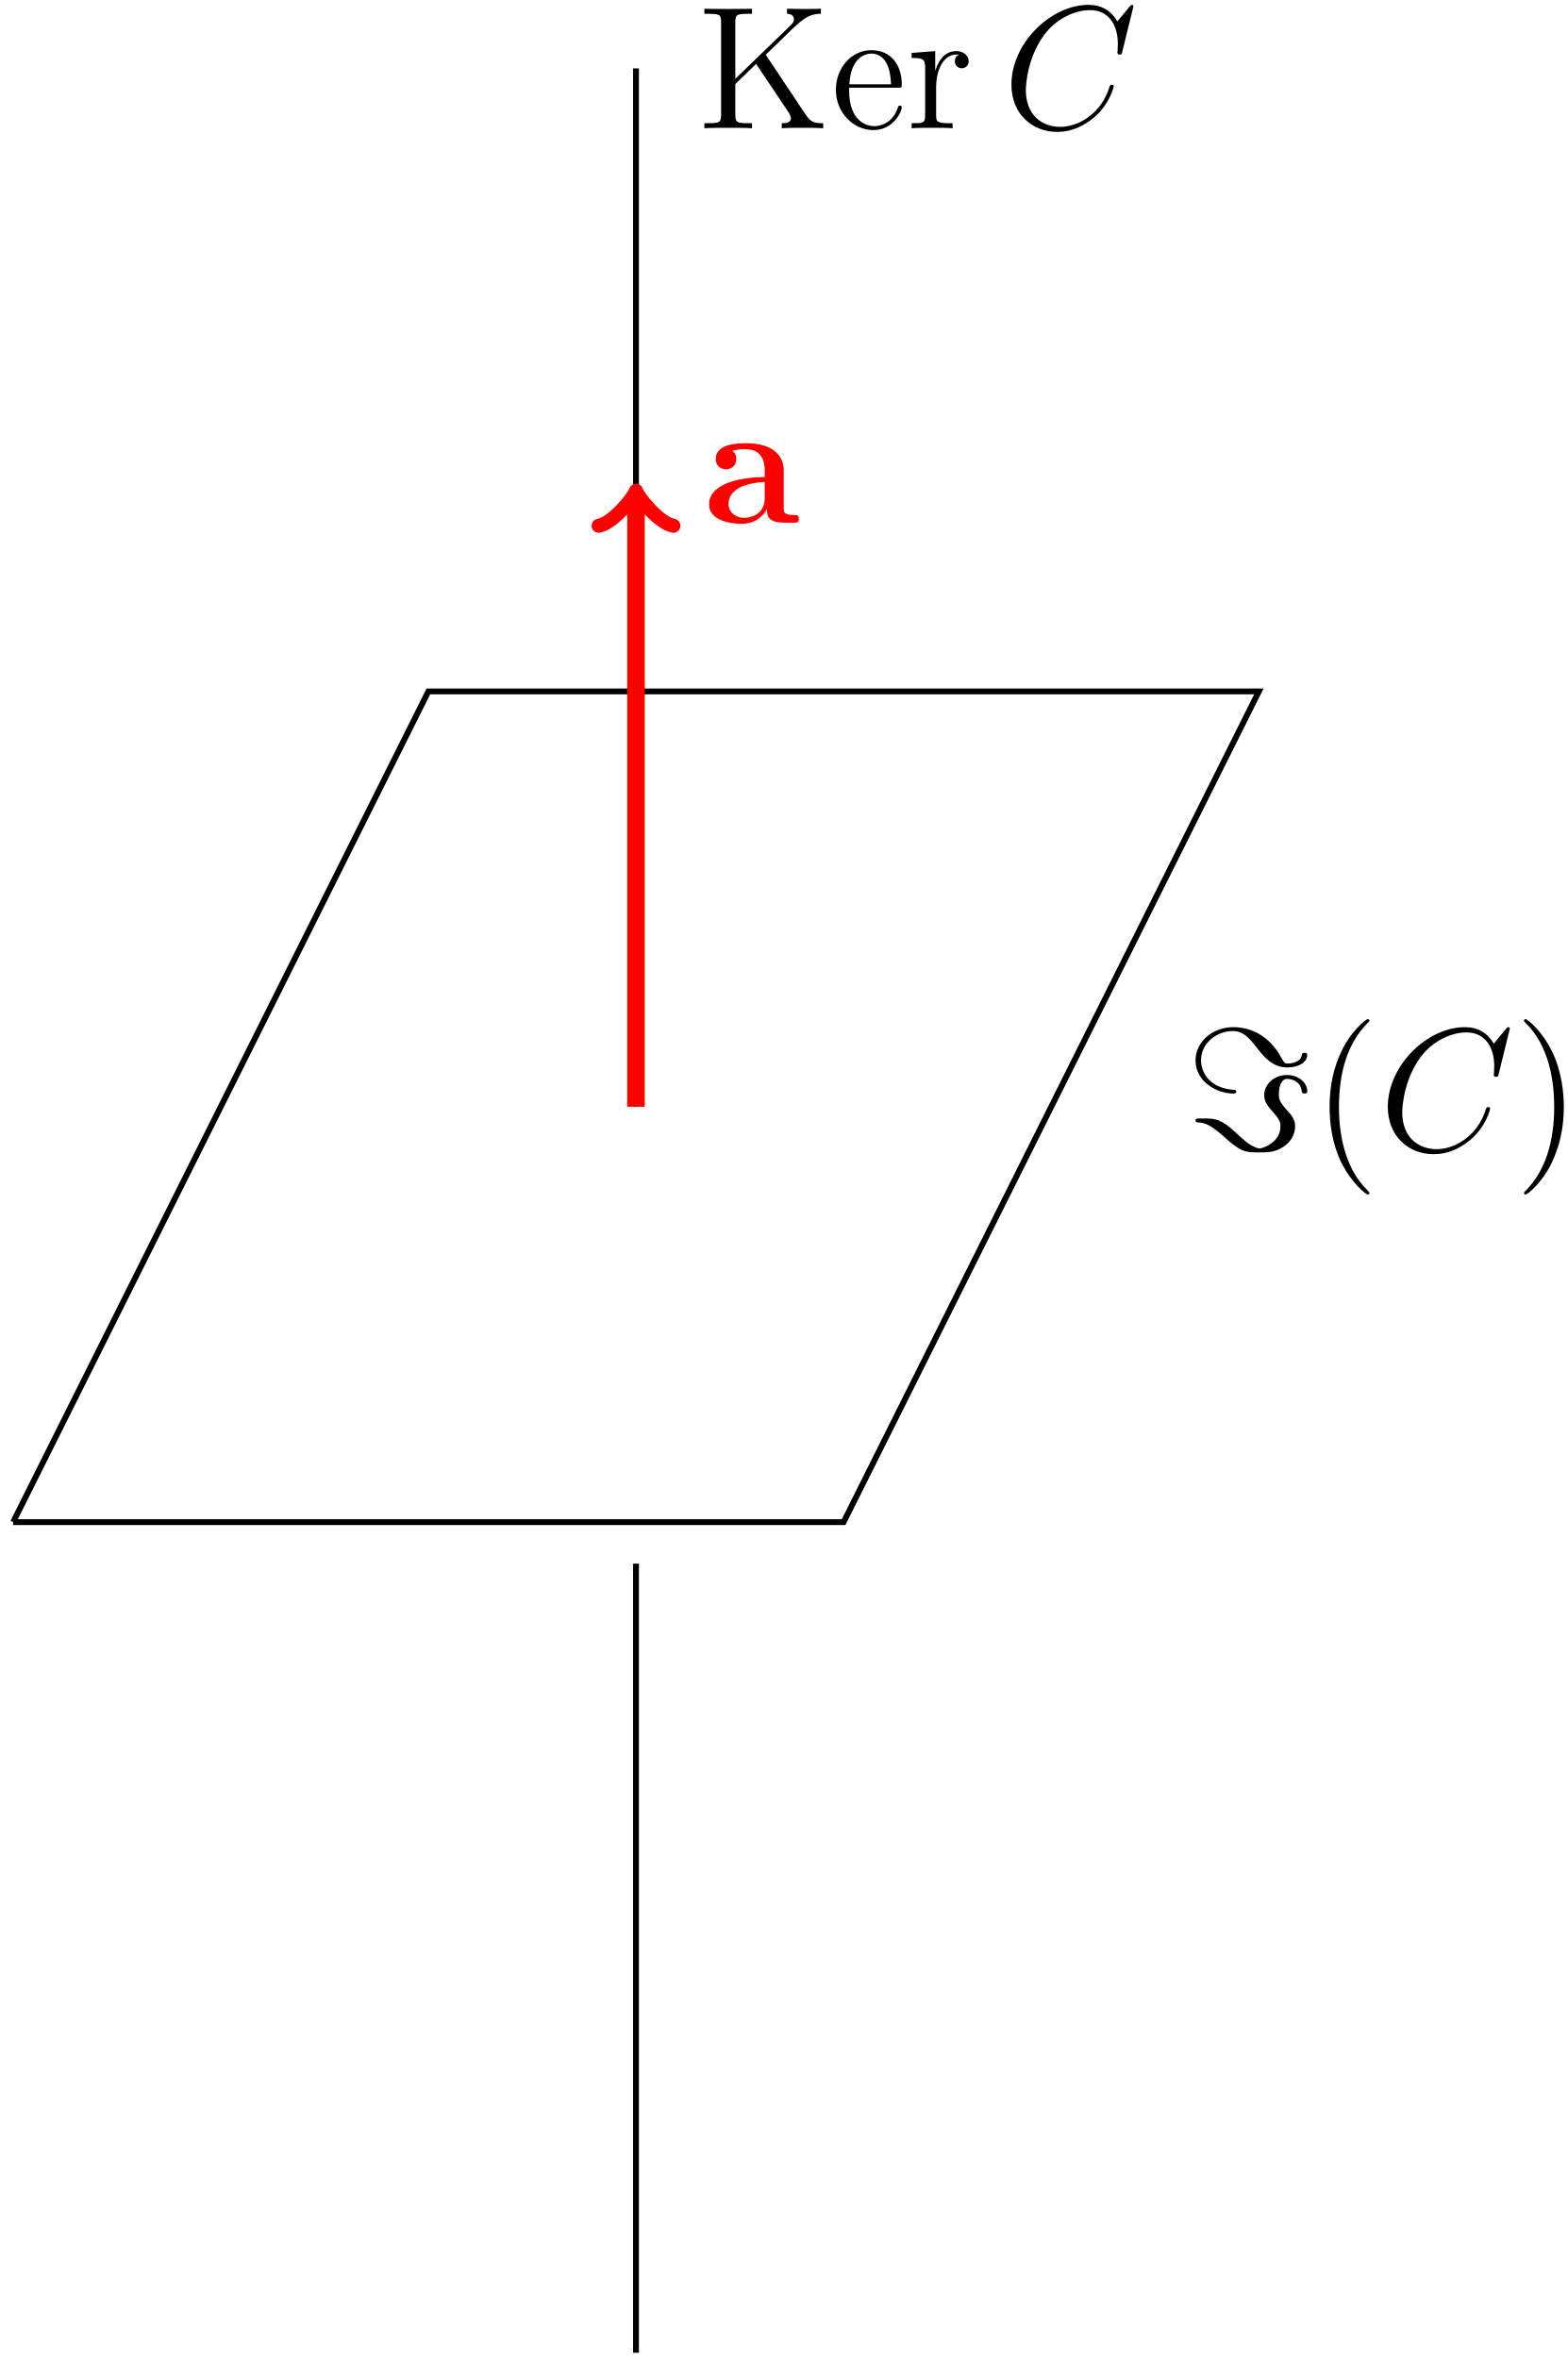
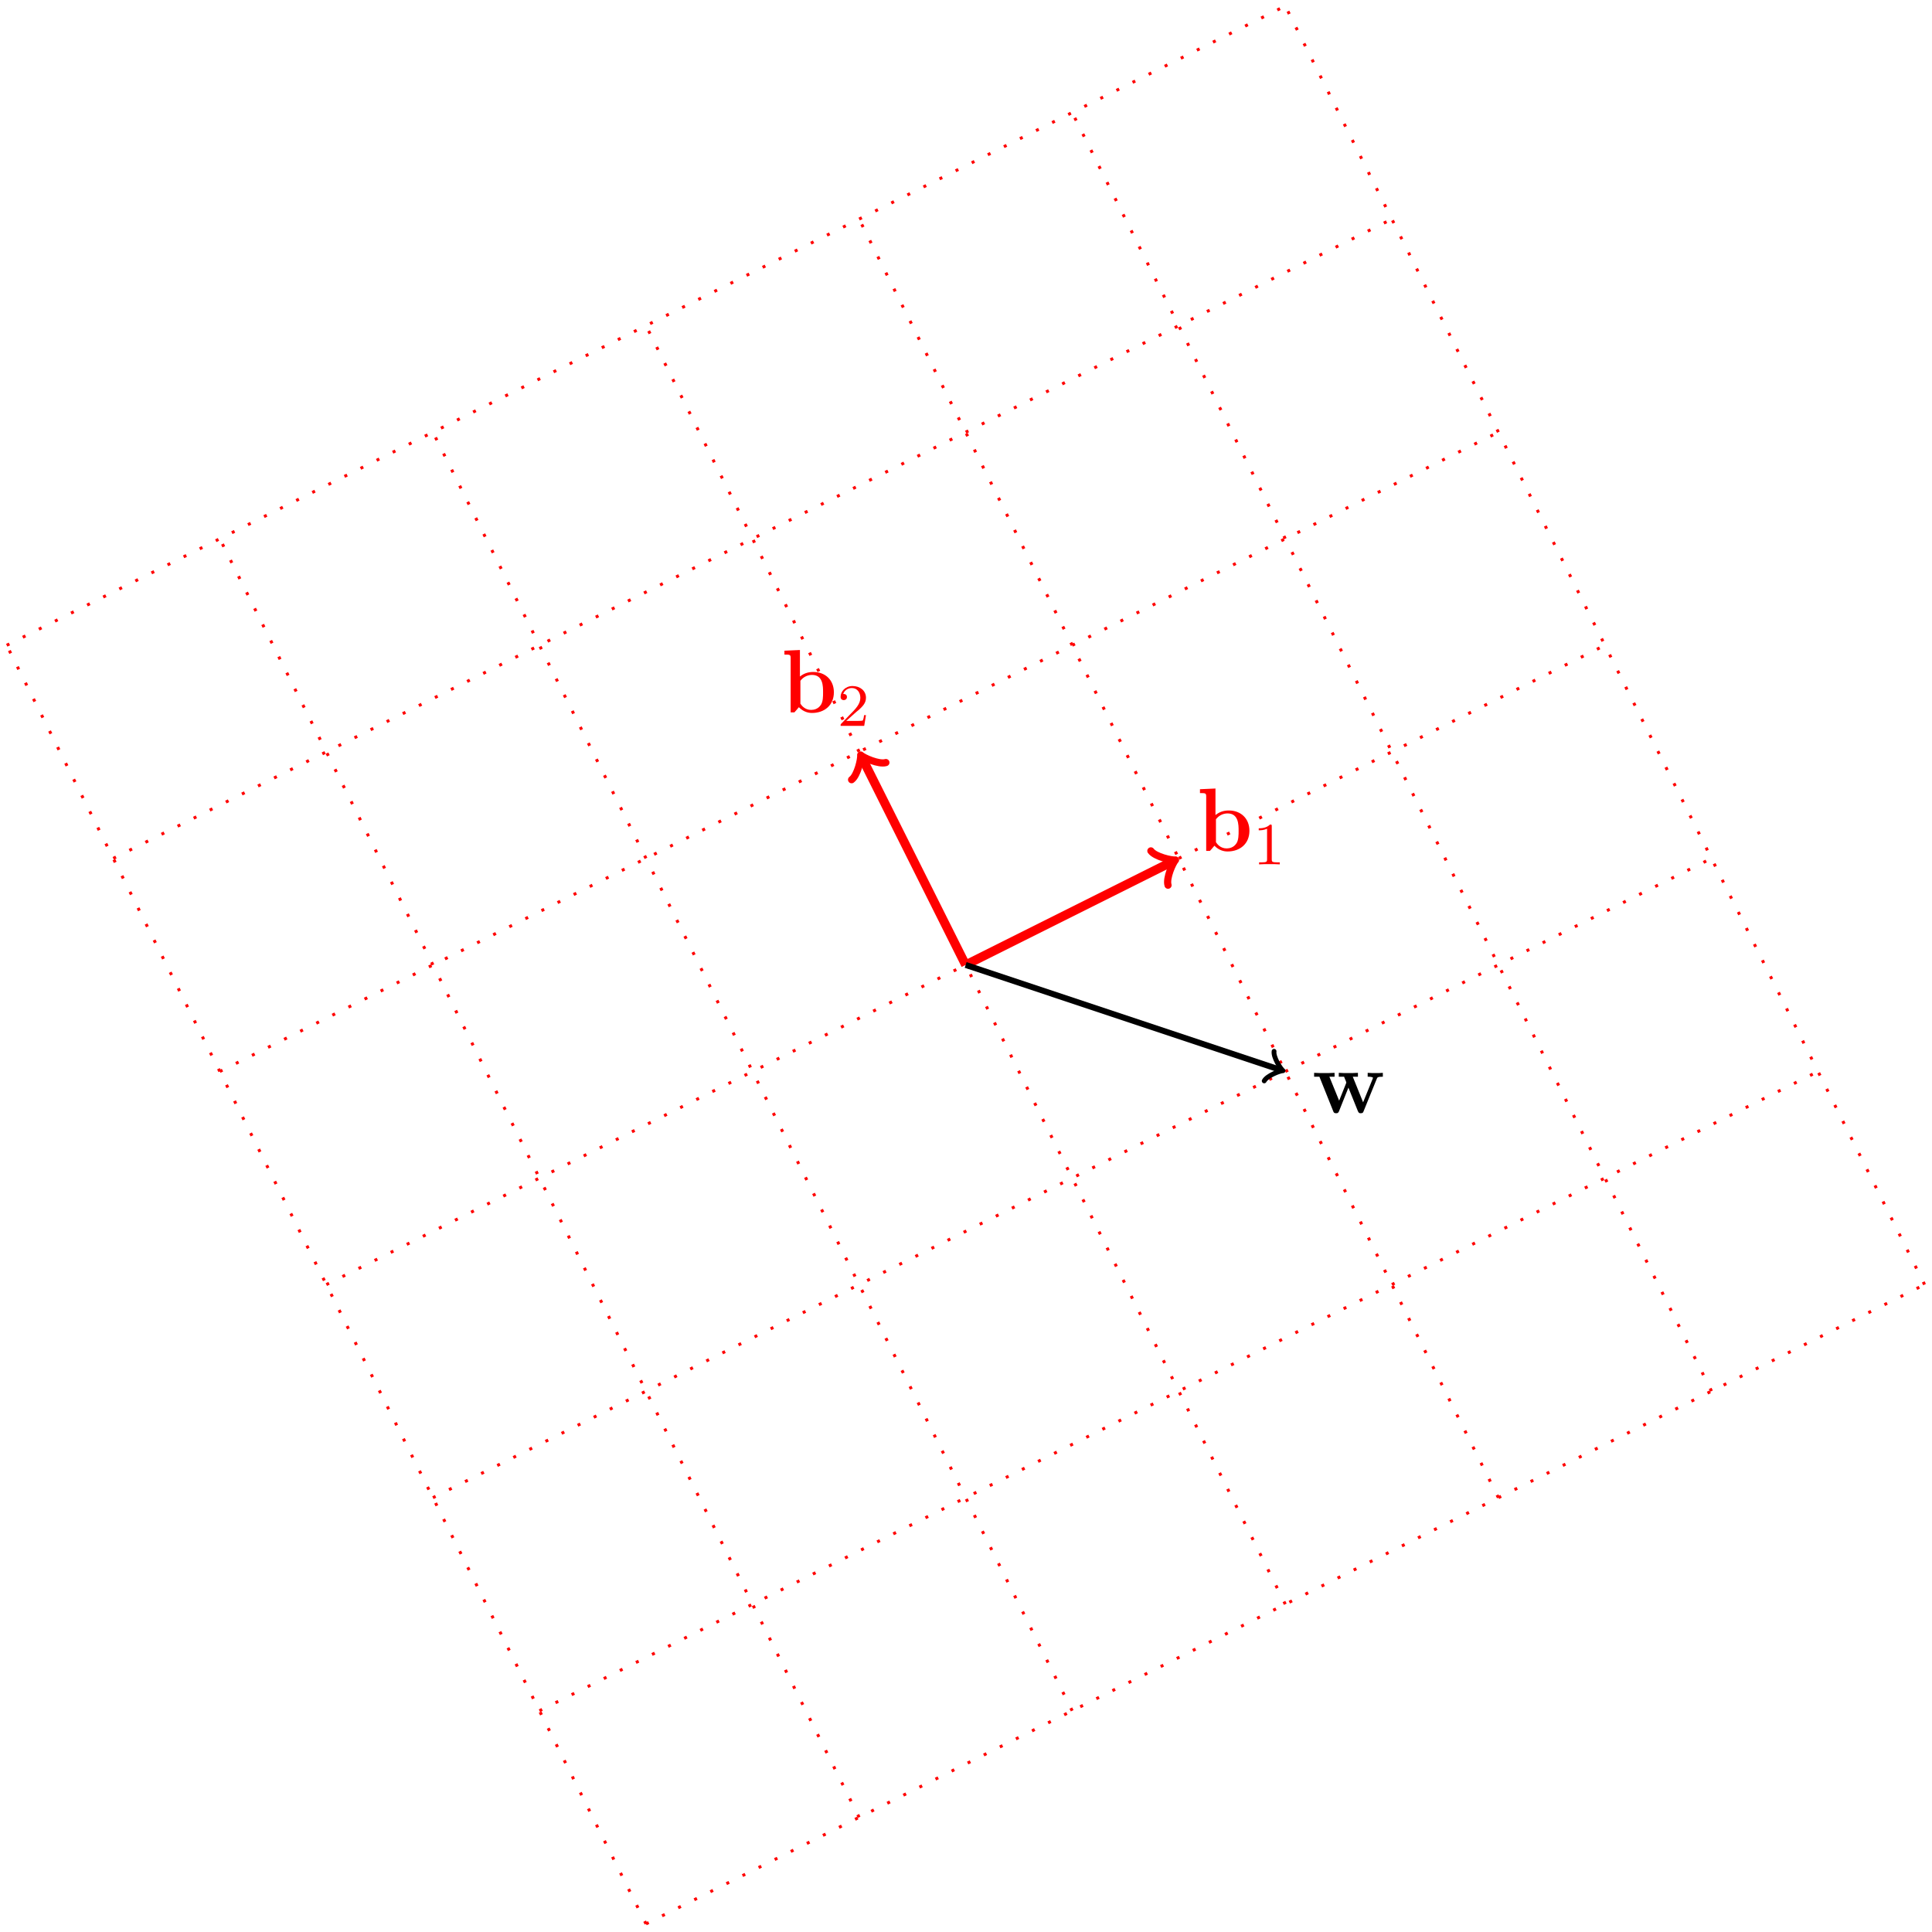
- <svg xmlns="http://www.w3.org/2000/svg" xmlns:xlink="http://www.w3.org/1999/xlink" width="107pt" height="161pt" viewBox="0 0 107 161" version="1.1">
+ <svg xmlns="http://www.w3.org/2000/svg" xmlns:xlink="http://www.w3.org/1999/xlink" width="257pt" height="257pt" viewBox="0 0 257 257" version="1.1">
  <defs>
    <g>
      <symbol overflow="visible" id="glyph0-0">
        <path style="stroke:none;" d="" />
      </symbol>
      <symbol overflow="visible" id="glyph0-1">
-         <path style="stroke:none;" d="M 4.672 -5.016 C 4.859 -5.203 5.312 -5.641 5.516 -5.828 C 7.156 -7.453 7.5 -7.797 8.438 -7.812 L 8.438 -8.156 C 8.094 -8.141 7.953 -8.141 7.406 -8.141 C 7.094 -8.141 6.391 -8.141 6.125 -8.156 L 6.125 -7.812 C 6.375 -7.812 6.594 -7.703 6.594 -7.438 C 6.594 -7.25 6.5 -7.141 6.234 -6.891 L 2.594 -3.375 L 2.594 -7.234 C 2.594 -7.812 2.719 -7.812 3.734 -7.812 L 3.734 -8.156 C 3.438 -8.141 2.469 -8.141 2.109 -8.141 C 1.75 -8.141 0.781 -8.141 0.484 -8.156 L 0.484 -7.812 C 1.5 -7.812 1.625 -7.812 1.625 -7.234 L 1.625 -0.938 C 1.625 -0.344 1.5 -0.344 0.484 -0.344 L 0.484 0 C 0.781 -0.031 1.75 -0.031 2.109 -0.031 C 2.469 -0.031 3.438 -0.031 3.734 0 L 3.734 -0.344 C 2.719 -0.344 2.594 -0.344 2.594 -0.938 L 2.594 -3.016 L 4.016 -4.391 L 6.234 -1.078 C 6.281 -1 6.328 -0.922 6.344 -0.859 C 6.375 -0.812 6.391 -0.75 6.391 -0.688 C 6.391 -0.344 5.953 -0.344 5.766 -0.344 L 5.766 0 C 6.047 -0.031 6.922 -0.031 7.266 -0.031 C 7.578 -0.031 8.172 -0.031 8.594 0 L 8.594 -0.344 C 7.953 -0.344 7.75 -0.406 7.359 -0.984 Z M 4.672 -5.016 " />
+         <path style="stroke:none;" d="M 2.484 -8.297 L 0.422 -8.203 L 0.422 -7.688 C 1.156 -7.688 1.25 -7.688 1.25 -7.219 L 1.25 0 L 1.75 0 C 1.953 -0.234 2.156 -0.453 2.344 -0.688 C 2.953 -0.062 3.609 0.078 4.094 0.078 C 5.734 0.078 7 -0.938 7 -2.672 C 7 -4.297 5.875 -5.375 4.25 -5.375 C 3.531 -5.375 2.969 -5.156 2.484 -4.766 Z M 2.547 -4.203 C 2.969 -4.766 3.578 -4.984 4.094 -4.984 C 5.562 -4.984 5.562 -3.469 5.562 -2.672 C 5.562 -2.141 5.562 -1.453 5.281 -1.016 C 4.906 -0.438 4.344 -0.328 3.969 -0.328 C 3.156 -0.328 2.719 -0.891 2.547 -1.156 Z M 2.547 -4.203 " />
      </symbol>
      <symbol overflow="visible" id="glyph0-2">
-         <path style="stroke:none;" d="M 4.578 -2.766 C 4.844 -2.766 4.859 -2.766 4.859 -3 C 4.859 -4.203 4.219 -5.328 2.766 -5.328 C 1.406 -5.328 0.359 -4.094 0.359 -2.625 C 0.359 -1.047 1.578 0.125 2.906 0.125 C 4.328 0.125 4.859 -1.172 4.859 -1.422 C 4.859 -1.5 4.812 -1.547 4.734 -1.547 C 4.641 -1.547 4.609 -1.484 4.594 -1.422 C 4.281 -0.422 3.484 -0.141 2.969 -0.141 C 2.469 -0.141 1.266 -0.484 1.266 -2.547 L 1.266 -2.766 Z M 1.281 -3 C 1.375 -4.875 2.422 -5.094 2.766 -5.094 C 4.047 -5.094 4.109 -3.406 4.125 -3 Z M 1.281 -3 " />
-       </symbol>
-       <symbol overflow="visible" id="glyph0-3">
-         <path style="stroke:none;" d="M 2 -2.781 C 2 -3.938 2.469 -5.031 3.391 -5.031 C 3.484 -5.031 3.516 -5.031 3.562 -5.016 C 3.469 -4.969 3.281 -4.906 3.281 -4.578 C 3.281 -4.234 3.547 -4.094 3.734 -4.094 C 3.984 -4.094 4.219 -4.25 4.219 -4.578 C 4.219 -4.938 3.891 -5.266 3.375 -5.266 C 2.359 -5.266 2.016 -4.172 1.953 -3.938 L 1.938 -3.938 L 1.938 -5.266 L 0.328 -5.141 L 0.328 -4.797 C 1.141 -4.797 1.25 -4.703 1.25 -4.125 L 1.25 -0.891 C 1.25 -0.344 1.109 -0.344 0.328 -0.344 L 0.328 0 C 0.672 -0.031 1.328 -0.031 1.688 -0.031 C 2.016 -0.031 2.859 -0.031 3.125 0 L 3.125 -0.344 L 2.891 -0.344 C 2.016 -0.344 2 -0.484 2 -0.906 Z M 2 -2.781 " />
-       </symbol>
-       <symbol overflow="visible" id="glyph0-4">
-         <path style="stroke:none;" d="M 3.891 2.906 C 3.891 2.875 3.891 2.844 3.688 2.641 C 2.484 1.438 1.812 -0.531 1.812 -2.969 C 1.812 -5.297 2.375 -7.297 3.766 -8.703 C 3.891 -8.812 3.891 -8.828 3.891 -8.875 C 3.891 -8.938 3.828 -8.969 3.781 -8.969 C 3.625 -8.969 2.641 -8.109 2.062 -6.938 C 1.453 -5.719 1.172 -4.453 1.172 -2.969 C 1.172 -1.906 1.344 -0.484 1.953 0.781 C 2.672 2.219 3.641 3 3.781 3 C 3.828 3 3.891 2.969 3.891 2.906 Z M 3.891 2.906 " />
-       </symbol>
-       <symbol overflow="visible" id="glyph0-5">
-         <path style="stroke:none;" d="M 3.375 -2.969 C 3.375 -3.891 3.25 -5.359 2.578 -6.75 C 1.875 -8.188 0.891 -8.969 0.766 -8.969 C 0.719 -8.969 0.656 -8.938 0.656 -8.875 C 0.656 -8.828 0.656 -8.812 0.859 -8.609 C 2.062 -7.406 2.719 -5.422 2.719 -2.984 C 2.719 -0.672 2.156 1.328 0.781 2.734 C 0.656 2.844 0.656 2.875 0.656 2.906 C 0.656 2.969 0.719 3 0.766 3 C 0.922 3 1.906 2.141 2.484 0.969 C 3.094 -0.25 3.375 -1.547 3.375 -2.969 Z M 3.375 -2.969 " />
+         <path style="stroke:none;" d="M 8.609 -4.5 C 8.688 -4.703 8.719 -4.797 9.422 -4.797 L 9.422 -5.312 C 9.078 -5.281 8.922 -5.281 8.484 -5.281 C 8 -5.281 7.844 -5.281 7.406 -5.312 L 7.406 -4.797 C 7.516 -4.797 8.109 -4.797 8.109 -4.641 C 8.109 -4.625 8.109 -4.609 8.062 -4.5 L 6.797 -1.391 L 5.422 -4.797 L 6.109 -4.797 L 6.109 -5.312 C 5.828 -5.281 5.109 -5.281 4.797 -5.281 C 4.188 -5.281 4.156 -5.281 3.562 -5.312 L 3.562 -4.797 L 4.266 -4.797 C 4.297 -4.703 4.359 -4.547 4.406 -4.438 C 4.453 -4.359 4.562 -4.078 4.562 -4.016 C 4.562 -4 4.531 -3.906 4.516 -3.875 L 3.609 -1.609 L 2.312 -4.797 L 3 -4.797 L 3 -5.312 C 2.719 -5.281 1.906 -5.281 1.594 -5.281 C 1.203 -5.281 0.641 -5.281 0.281 -5.312 L 0.281 -4.797 L 0.984 -4.797 L 2.812 -0.234 C 2.891 -0.031 2.938 0.062 3.203 0.062 C 3.328 0.062 3.484 0.062 3.578 -0.172 L 4.844 -3.344 L 6.109 -0.203 C 6.219 0.062 6.344 0.062 6.484 0.062 C 6.75 0.062 6.797 -0.016 6.875 -0.234 Z M 8.609 -4.5 " />
      </symbol>
      <symbol overflow="visible" id="glyph1-0">
        <path style="stroke:none;" d="" />
      </symbol>
      <symbol overflow="visible" id="glyph1-1">
-         <path style="stroke:none;" d="M 8.922 -8.312 C 8.922 -8.422 8.844 -8.422 8.828 -8.422 C 8.797 -8.422 8.75 -8.422 8.656 -8.297 L 7.828 -7.297 C 7.406 -8.016 6.75 -8.422 5.859 -8.422 C 3.281 -8.422 0.594 -5.797 0.594 -2.984 C 0.594 -0.984 2 0.25 3.734 0.25 C 4.703 0.25 5.531 -0.156 6.234 -0.734 C 7.266 -1.609 7.578 -2.766 7.578 -2.875 C 7.578 -2.969 7.484 -2.969 7.453 -2.969 C 7.344 -2.969 7.328 -2.906 7.297 -2.859 C 6.75 -0.984 5.141 -0.094 3.938 -0.094 C 2.672 -0.094 1.578 -0.906 1.578 -2.609 C 1.578 -2.984 1.703 -5.062 3.047 -6.641 C 3.703 -7.406 4.828 -8.062 5.969 -8.062 C 7.281 -8.062 7.859 -6.984 7.859 -5.766 C 7.859 -5.453 7.828 -5.188 7.828 -5.141 C 7.828 -5.031 7.953 -5.031 7.984 -5.031 C 8.109 -5.031 8.125 -5.047 8.172 -5.266 Z M 8.922 -8.312 " />
+         <path style="stroke:none;" d="M 2.5 -5.078 C 2.5 -5.297 2.484 -5.297 2.266 -5.297 C 1.938 -4.984 1.516 -4.797 0.766 -4.797 L 0.766 -4.531 C 0.984 -4.531 1.406 -4.531 1.875 -4.734 L 1.875 -0.656 C 1.875 -0.359 1.844 -0.266 1.094 -0.266 L 0.812 -0.266 L 0.812 0 C 1.141 -0.031 1.828 -0.031 2.188 -0.031 C 2.547 -0.031 3.234 -0.031 3.562 0 L 3.562 -0.266 L 3.281 -0.266 C 2.531 -0.266 2.5 -0.359 2.5 -0.656 Z M 2.5 -5.078 " />
      </symbol>
-       <symbol overflow="visible" id="glyph2-0">
-         <path style="stroke:none;" d="" />
-       </symbol>
-       <symbol overflow="visible" id="glyph2-1">
-         <path style="stroke:none;" d="M 3.438 -4.016 C 3.438 -4.094 3.359 -4.141 3.312 -4.141 C 1.5 -4.25 1.031 -5.453 1.031 -6.156 C 1.031 -7.344 2.109 -8.156 3.203 -8.156 C 3.891 -8.156 4.266 -7.734 4.781 -7.094 C 5.312 -6.406 5.891 -5.672 6.922 -5.672 C 7.75 -5.672 8.281 -6.062 8.281 -6.516 C 8.281 -6.672 8.156 -6.672 8.094 -6.672 C 7.938 -6.672 7.922 -6.609 7.906 -6.5 C 7.812 -5.938 6.969 -5.938 6.938 -5.938 C 6.781 -5.938 6.703 -5.969 6.516 -6.328 C 5.453 -8.312 3.75 -8.422 3.25 -8.422 C 1.812 -8.422 0.656 -7.422 0.656 -6.156 C 0.656 -4.688 2.125 -3.891 3.234 -3.891 C 3.297 -3.891 3.438 -3.891 3.438 -4.016 Z M 0.984 -2.188 C 0.766 -2.188 0.656 -2.188 0.656 -2.062 C 0.656 -2.031 0.656 -1.938 0.766 -1.922 C 1.188 -1.906 1.562 -1.859 2.5 -1.031 C 3.766 0.125 4.031 0.125 4.984 0.125 C 5.609 0.125 6.109 0.125 6.688 -0.281 C 7.109 -0.562 7.453 -1.047 7.453 -1.656 C 7.453 -2.078 7.297 -2.328 6.844 -2.812 C 6.391 -3.328 6.344 -3.531 6.344 -3.812 C 6.344 -4.328 6.484 -4.891 6.922 -4.891 C 6.938 -4.891 7.812 -4.891 7.906 -4.047 C 7.922 -3.984 7.938 -3.891 8.094 -3.891 C 8.25 -3.891 8.281 -3.953 8.281 -4.062 C 8.281 -4.578 7.75 -5.156 6.891 -5.156 C 6.031 -5.156 5.344 -4.531 5.344 -3.781 C 5.344 -3.297 5.625 -3 5.969 -2.594 C 6.422 -2.094 6.453 -1.906 6.453 -1.656 C 6.453 -0.531 5.219 -0.141 5.016 -0.141 C 4.938 -0.141 4.609 -0.234 4.219 -0.516 C 4 -0.672 3.672 -0.984 3.625 -1.016 C 2.75 -1.844 2.297 -2.188 1.453 -2.188 Z M 0.984 -2.188 " />
-       </symbol>
-       <symbol overflow="visible" id="glyph3-0">
-         <path style="stroke:none;" d="" />
-       </symbol>
-       <symbol overflow="visible" id="glyph3-1">
-         <path style="stroke:none;" d="M 5.5 -3.578 C 5.5 -4.672 4.625 -5.422 2.938 -5.422 C 2.266 -5.422 0.859 -5.359 0.859 -4.344 C 0.859 -3.844 1.25 -3.641 1.562 -3.641 C 1.922 -3.641 2.266 -3.891 2.266 -4.344 C 2.266 -4.562 2.188 -4.781 1.984 -4.906 C 2.375 -5.016 2.672 -5.016 2.891 -5.016 C 3.703 -5.016 4.203 -4.562 4.203 -3.578 L 4.203 -3.109 C 2.312 -3.109 0.406 -2.578 0.406 -1.25 C 0.406 -0.172 1.797 0.078 2.625 0.078 C 3.531 0.078 4.125 -0.438 4.359 -0.953 C 4.359 -0.516 4.359 0 5.562 0 L 6.188 0 C 6.438 0 6.531 0 6.531 -0.266 C 6.531 -0.516 6.422 -0.516 6.25 -0.516 C 5.5 -0.531 5.5 -0.719 5.5 -0.984 Z M 4.203 -1.656 C 4.203 -0.531 3.188 -0.328 2.812 -0.328 C 2.219 -0.328 1.734 -0.719 1.734 -1.266 C 1.734 -2.359 3.031 -2.719 4.203 -2.781 Z M 4.203 -1.656 " />
+       <symbol overflow="visible" id="glyph1-2">
+         <path style="stroke:none;" d="M 2.25 -1.625 C 2.375 -1.75 2.703 -2.016 2.844 -2.125 C 3.328 -2.578 3.797 -3.016 3.797 -3.734 C 3.797 -4.688 3 -5.297 2.016 -5.297 C 1.047 -5.297 0.422 -4.578 0.422 -3.859 C 0.422 -3.469 0.734 -3.422 0.844 -3.422 C 1.016 -3.422 1.266 -3.531 1.266 -3.844 C 1.266 -4.25 0.859 -4.25 0.766 -4.25 C 1 -4.844 1.531 -5.031 1.922 -5.031 C 2.656 -5.031 3.047 -4.406 3.047 -3.734 C 3.047 -2.906 2.469 -2.297 1.516 -1.344 L 0.516 -0.297 C 0.422 -0.219 0.422 -0.203 0.422 0 L 3.562 0 L 3.797 -1.422 L 3.547 -1.422 C 3.531 -1.266 3.469 -0.875 3.375 -0.719 C 3.328 -0.656 2.719 -0.656 2.594 -0.656 L 1.172 -0.656 Z M 2.25 -1.625 " />
      </symbol>
    </g>
  </defs>
  <g id="surface1">
-     <path style="fill:none;stroke-width:0.399;stroke-linecap:butt;stroke-linejoin:miter;stroke:rgb(0%,0%,0%);stroke-opacity:1;stroke-miterlimit:10;" d="M 0.001 -0.001 L 28.348 56.694 L 85.04 56.694 L 56.692 -0.001 L 0.001 -0.001 " transform="matrix(1,0,0,-1,0.894,103.882)" />
-     <path style="fill:none;stroke-width:0.399;stroke-linecap:butt;stroke-linejoin:miter;stroke:rgb(0%,0%,0%);stroke-opacity:1;stroke-miterlimit:10;" d="M 42.52 28.347 L 42.52 99.214 " transform="matrix(1,0,0,-1,0.894,103.882)" />
+     <path style="fill:none;stroke-width:0.399;stroke-linecap:butt;stroke-linejoin:miter;stroke:rgb(100%,0%,0%);stroke-opacity:1;stroke-dasharray:0.399,1.993;stroke-miterlimit:10;" d="M -42.519 -127.56 L 127.559 -42.521 " transform="matrix(1,0,0,-1,128.453,128.358)" />
+     <path style="fill:none;stroke-width:0.399;stroke-linecap:butt;stroke-linejoin:miter;stroke:rgb(100%,0%,0%);stroke-opacity:1;stroke-dasharray:0.399,1.993;stroke-miterlimit:10;" d="M -56.695 -99.212 L 113.387 -14.173 " transform="matrix(1,0,0,-1,128.453,128.358)" />
+     <path style="fill:none;stroke-width:0.399;stroke-linecap:butt;stroke-linejoin:miter;stroke:rgb(100%,0%,0%);stroke-opacity:1;stroke-dasharray:0.399,1.993;stroke-miterlimit:10;" d="M -70.867 -70.869 L 99.215 14.174 " transform="matrix(1,0,0,-1,128.453,128.358)" />
+     <path style="fill:none;stroke-width:0.399;stroke-linecap:butt;stroke-linejoin:miter;stroke:rgb(100%,0%,0%);stroke-opacity:1;stroke-dasharray:0.399,1.993;stroke-miterlimit:10;" d="M -85.039 -42.521 L 85.039 42.522 " transform="matrix(1,0,0,-1,128.453,128.358)" />
+     <path style="fill:none;stroke-width:0.399;stroke-linecap:butt;stroke-linejoin:miter;stroke:rgb(100%,0%,0%);stroke-opacity:1;stroke-dasharray:0.399,1.993;stroke-miterlimit:10;" d="M -99.215 -14.173 L 70.867 70.866 " transform="matrix(1,0,0,-1,128.453,128.358)" />
+     <path style="fill:none;stroke-width:0.399;stroke-linecap:butt;stroke-linejoin:miter;stroke:rgb(100%,0%,0%);stroke-opacity:1;stroke-dasharray:0.399,1.993;stroke-miterlimit:10;" d="M -113.387 14.174 L 56.695 99.213 " transform="matrix(1,0,0,-1,128.453,128.358)" />
+     <path style="fill:none;stroke-width:0.399;stroke-linecap:butt;stroke-linejoin:miter;stroke:rgb(100%,0%,0%);stroke-opacity:1;stroke-dasharray:0.399,1.993;stroke-miterlimit:10;" d="M -127.562 42.522 L 42.52 127.561 " transform="matrix(1,0,0,-1,128.453,128.358)" />
+     <path style="fill:none;stroke-width:0.399;stroke-linecap:butt;stroke-linejoin:miter;stroke:rgb(100%,0%,0%);stroke-opacity:1;stroke-dasharray:0.399,1.993;stroke-miterlimit:10;" d="M -42.519 -127.56 L -127.562 42.522 " transform="matrix(1,0,0,-1,128.453,128.358)" />
+     <path style="fill:none;stroke-width:0.399;stroke-linecap:butt;stroke-linejoin:miter;stroke:rgb(100%,0%,0%);stroke-opacity:1;stroke-dasharray:0.399,1.993;stroke-miterlimit:10;" d="M -14.172 -113.388 L -99.215 56.694 " transform="matrix(1,0,0,-1,128.453,128.358)" />
+     <path style="fill:none;stroke-width:0.399;stroke-linecap:butt;stroke-linejoin:miter;stroke:rgb(100%,0%,0%);stroke-opacity:1;stroke-dasharray:0.399,1.993;stroke-miterlimit:10;" d="M 14.172 -99.212 L -70.867 70.866 " transform="matrix(1,0,0,-1,128.453,128.358)" />
+     <path style="fill:none;stroke-width:0.399;stroke-linecap:butt;stroke-linejoin:miter;stroke:rgb(100%,0%,0%);stroke-opacity:1;stroke-dasharray:0.399,1.993;stroke-miterlimit:10;" d="M 42.52 -85.04 L -42.519 85.042 " transform="matrix(1,0,0,-1,128.453,128.358)" />
+     <path style="fill:none;stroke-width:0.399;stroke-linecap:butt;stroke-linejoin:miter;stroke:rgb(100%,0%,0%);stroke-opacity:1;stroke-dasharray:0.399,1.993;stroke-miterlimit:10;" d="M 70.867 -70.869 L -14.172 99.213 " transform="matrix(1,0,0,-1,128.453,128.358)" />
+     <path style="fill:none;stroke-width:0.399;stroke-linecap:butt;stroke-linejoin:miter;stroke:rgb(100%,0%,0%);stroke-opacity:1;stroke-dasharray:0.399,1.993;stroke-miterlimit:10;" d="M 99.215 -56.693 L 14.172 113.385 " transform="matrix(1,0,0,-1,128.453,128.358)" />
+     <path style="fill:none;stroke-width:0.399;stroke-linecap:butt;stroke-linejoin:miter;stroke:rgb(100%,0%,0%);stroke-opacity:1;stroke-dasharray:0.399,1.993;stroke-miterlimit:10;" d="M 127.559 -42.521 L 42.52 127.561 " transform="matrix(1,0,0,-1,128.453,128.358)" />
+     <path style="fill:none;stroke-width:1.196;stroke-linecap:butt;stroke-linejoin:miter;stroke:rgb(100%,0%,0%);stroke-opacity:1;stroke-miterlimit:10;" d="M 0 -0.001 L 27.492 13.745 " transform="matrix(1,0,0,-1,128.453,128.358)" />
+     <path style="fill:none;stroke-width:0.956;stroke-linecap:round;stroke-linejoin:round;stroke:rgb(100%,0%,0%);stroke-opacity:1;stroke-miterlimit:10;" d="M -1.913 2.549 C -1.754 1.592 0.002 0.159 0.477 0 C 0 -0.159 -1.752 -1.593 -1.912 -2.552 " transform="matrix(0.89442,-0.4472,-0.4472,-0.89442,155.9444,114.6123)" />
+     <g style="fill:rgb(100%,0%,0%);fill-opacity:1;">
+       <use xlink:href="#glyph0-1" x="159.202" y="113.187" />
+     </g>
+     <g style="fill:rgb(100%,0%,0%);fill-opacity:1;">
+       <use xlink:href="#glyph1-1" x="166.674" y="114.98" />
+     </g>
+     <path style="fill:none;stroke-width:1.196;stroke-linecap:butt;stroke-linejoin:miter;stroke:rgb(100%,0%,0%);stroke-opacity:1;stroke-miterlimit:10;" d="M 0 -0.001 L -13.746 27.491 " transform="matrix(1,0,0,-1,128.453,128.358)" />
+     <path style="fill:none;stroke-width:0.956;stroke-linecap:round;stroke-linejoin:round;stroke:rgb(100%,0%,0%);stroke-opacity:1;stroke-miterlimit:10;" d="M -1.913 2.551 C -1.754 1.594 -0 0.158 0.48 0.001 C -0.002 -0.16 -1.754 -1.594 -1.913 -2.55 " transform="matrix(-0.4472,-0.89442,-0.89442,0.4472,114.7073,100.8666)" />
+     <g style="fill:rgb(100%,0%,0%);fill-opacity:1;">
+       <use xlink:href="#glyph0-1" x="103.925" y="94.762" />
+     </g>
+     <g style="fill:rgb(100%,0%,0%);fill-opacity:1;">
+       <use xlink:href="#glyph1-2" x="111.397" y="96.555" />
+     </g>
+     <path style="fill:none;stroke-width:0.797;stroke-linecap:butt;stroke-linejoin:miter;stroke:rgb(0%,0%,0%);stroke-opacity:1;stroke-miterlimit:10;" d="M 0 -0.001 L 41.848 -13.951 " transform="matrix(1,0,0,-1,128.453,128.358)" />
+     <path style="fill:none;stroke-width:0.638;stroke-linecap:round;stroke-linejoin:round;stroke:rgb(0%,0%,0%);stroke-opacity:1;stroke-miterlimit:10;" d="M -1.555 2.072 C -1.424 1.297 0.001 0.131 0.39 0.001 C 0.001 -0.128 -1.424 -1.295 -1.555 -2.074 " transform="matrix(0.94963,0.31653,0.31653,-0.94963,170.3015,142.3075)" />
    <g style="fill:rgb(0%,0%,0%);fill-opacity:1;">
-       <use xlink:href="#glyph0-1" x="47.598" y="8.753" />
-       <use xlink:href="#glyph0-2" x="56.698" y="8.753" />
-       <use xlink:href="#glyph0-3" x="61.901" y="8.753" />
-     </g>
-     <g style="fill:rgb(0%,0%,0%);fill-opacity:1;">
-       <use xlink:href="#glyph1-1" x="68.446" y="8.753" />
-     </g>
-     <path style="fill:none;stroke-width:0.399;stroke-linecap:butt;stroke-linejoin:miter;stroke:rgb(0%,0%,0%);stroke-opacity:1;stroke-miterlimit:10;" d="M 42.52 -2.837 L 42.52 -56.692 " transform="matrix(1,0,0,-1,0.894,103.882)" />
-     <g style="fill:rgb(0%,0%,0%);fill-opacity:1;">
-       <use xlink:href="#glyph2-1" x="80.952" y="78.524" />
-     </g>
-     <g style="fill:rgb(0%,0%,0%);fill-opacity:1;">
-       <use xlink:href="#glyph0-4" x="89.586" y="78.524" />
-     </g>
-     <g style="fill:rgb(0%,0%,0%);fill-opacity:1;">
-       <use xlink:href="#glyph1-1" x="94.139" y="78.524" />
-     </g>
-     <g style="fill:rgb(0%,0%,0%);fill-opacity:1;">
-       <use xlink:href="#glyph0-5" x="103.372" y="78.524" />
-     </g>
-     <path style="fill:none;stroke-width:1.196;stroke-linecap:butt;stroke-linejoin:miter;stroke:rgb(100%,0%,0%);stroke-opacity:1;stroke-miterlimit:10;" d="M 42.52 28.347 L 42.52 69.909 " transform="matrix(1,0,0,-1,0.894,103.882)" />
-     <path style="fill:none;stroke-width:0.956;stroke-linecap:round;stroke-linejoin:round;stroke:rgb(100%,0%,0%);stroke-opacity:1;stroke-miterlimit:10;" d="M -1.911 2.551 C -1.755 1.594 -0.001 0.16 0.479 0 C -0.001 -0.16 -1.755 -1.594 -1.911 -2.551 " transform="matrix(0,-1,-1,0,43.4142,33.9714)" />
-     <g style="fill:rgb(100%,0%,0%);fill-opacity:1;">
-       <use xlink:href="#glyph3-1" x="47.997" y="35.672" />
+       <use xlink:href="#glyph0-2" x="174.527" y="148.023" />
    </g>
  </g>
</svg>
